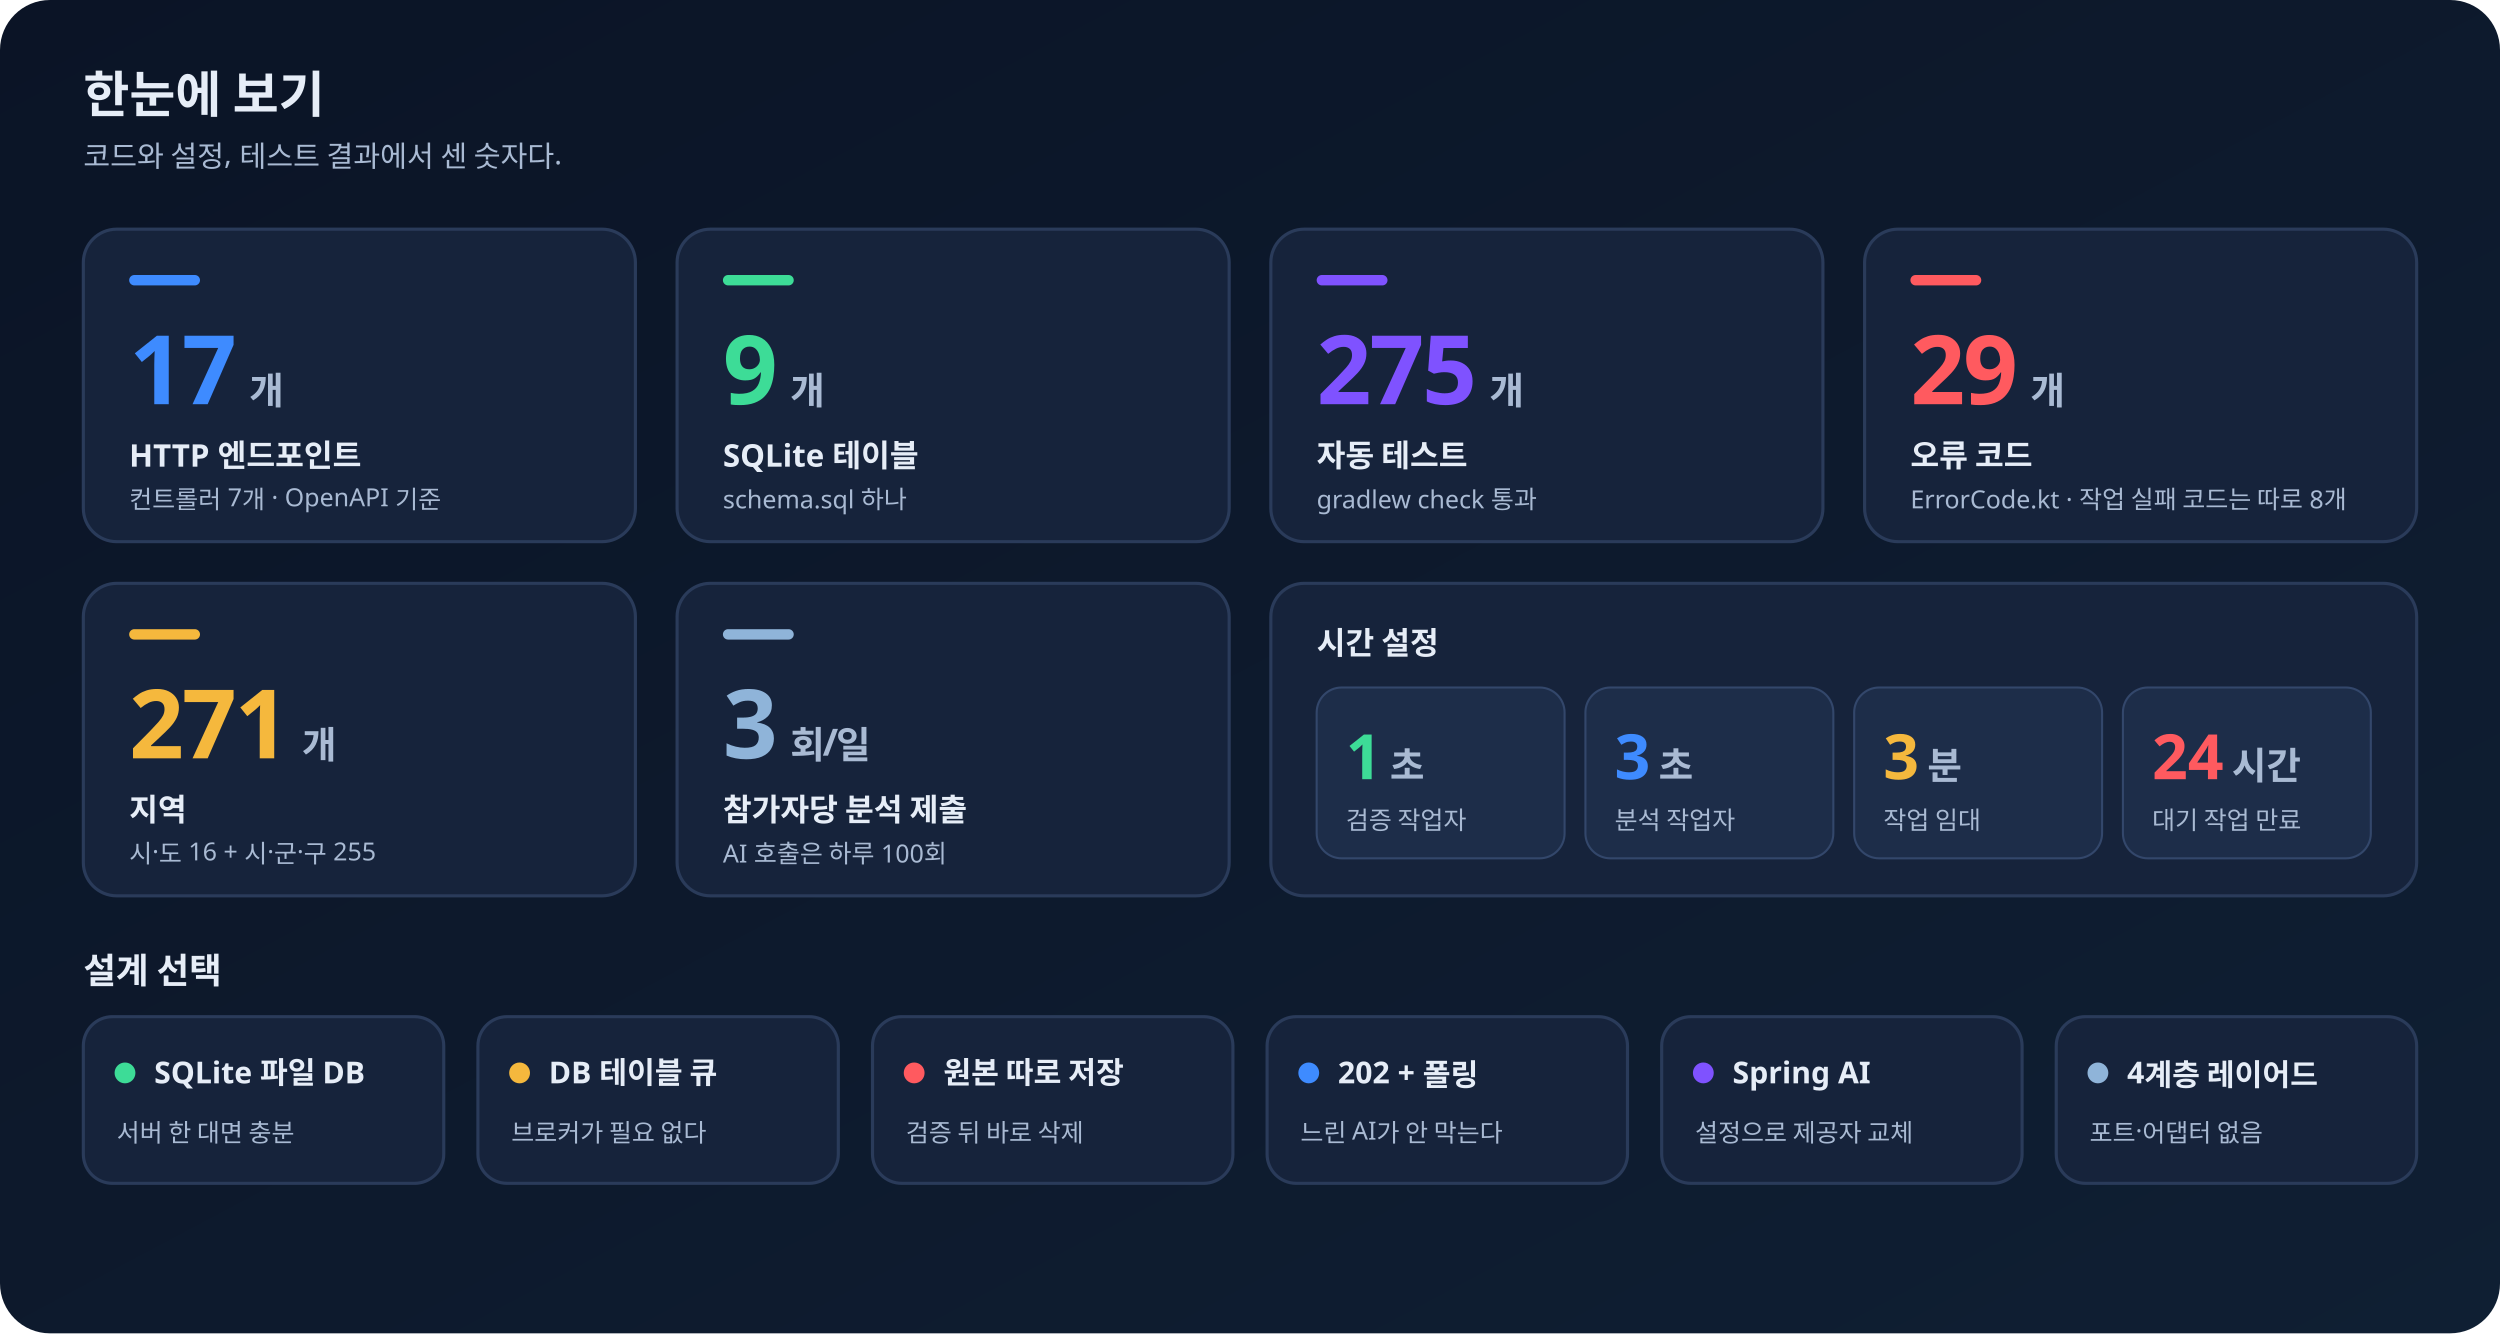
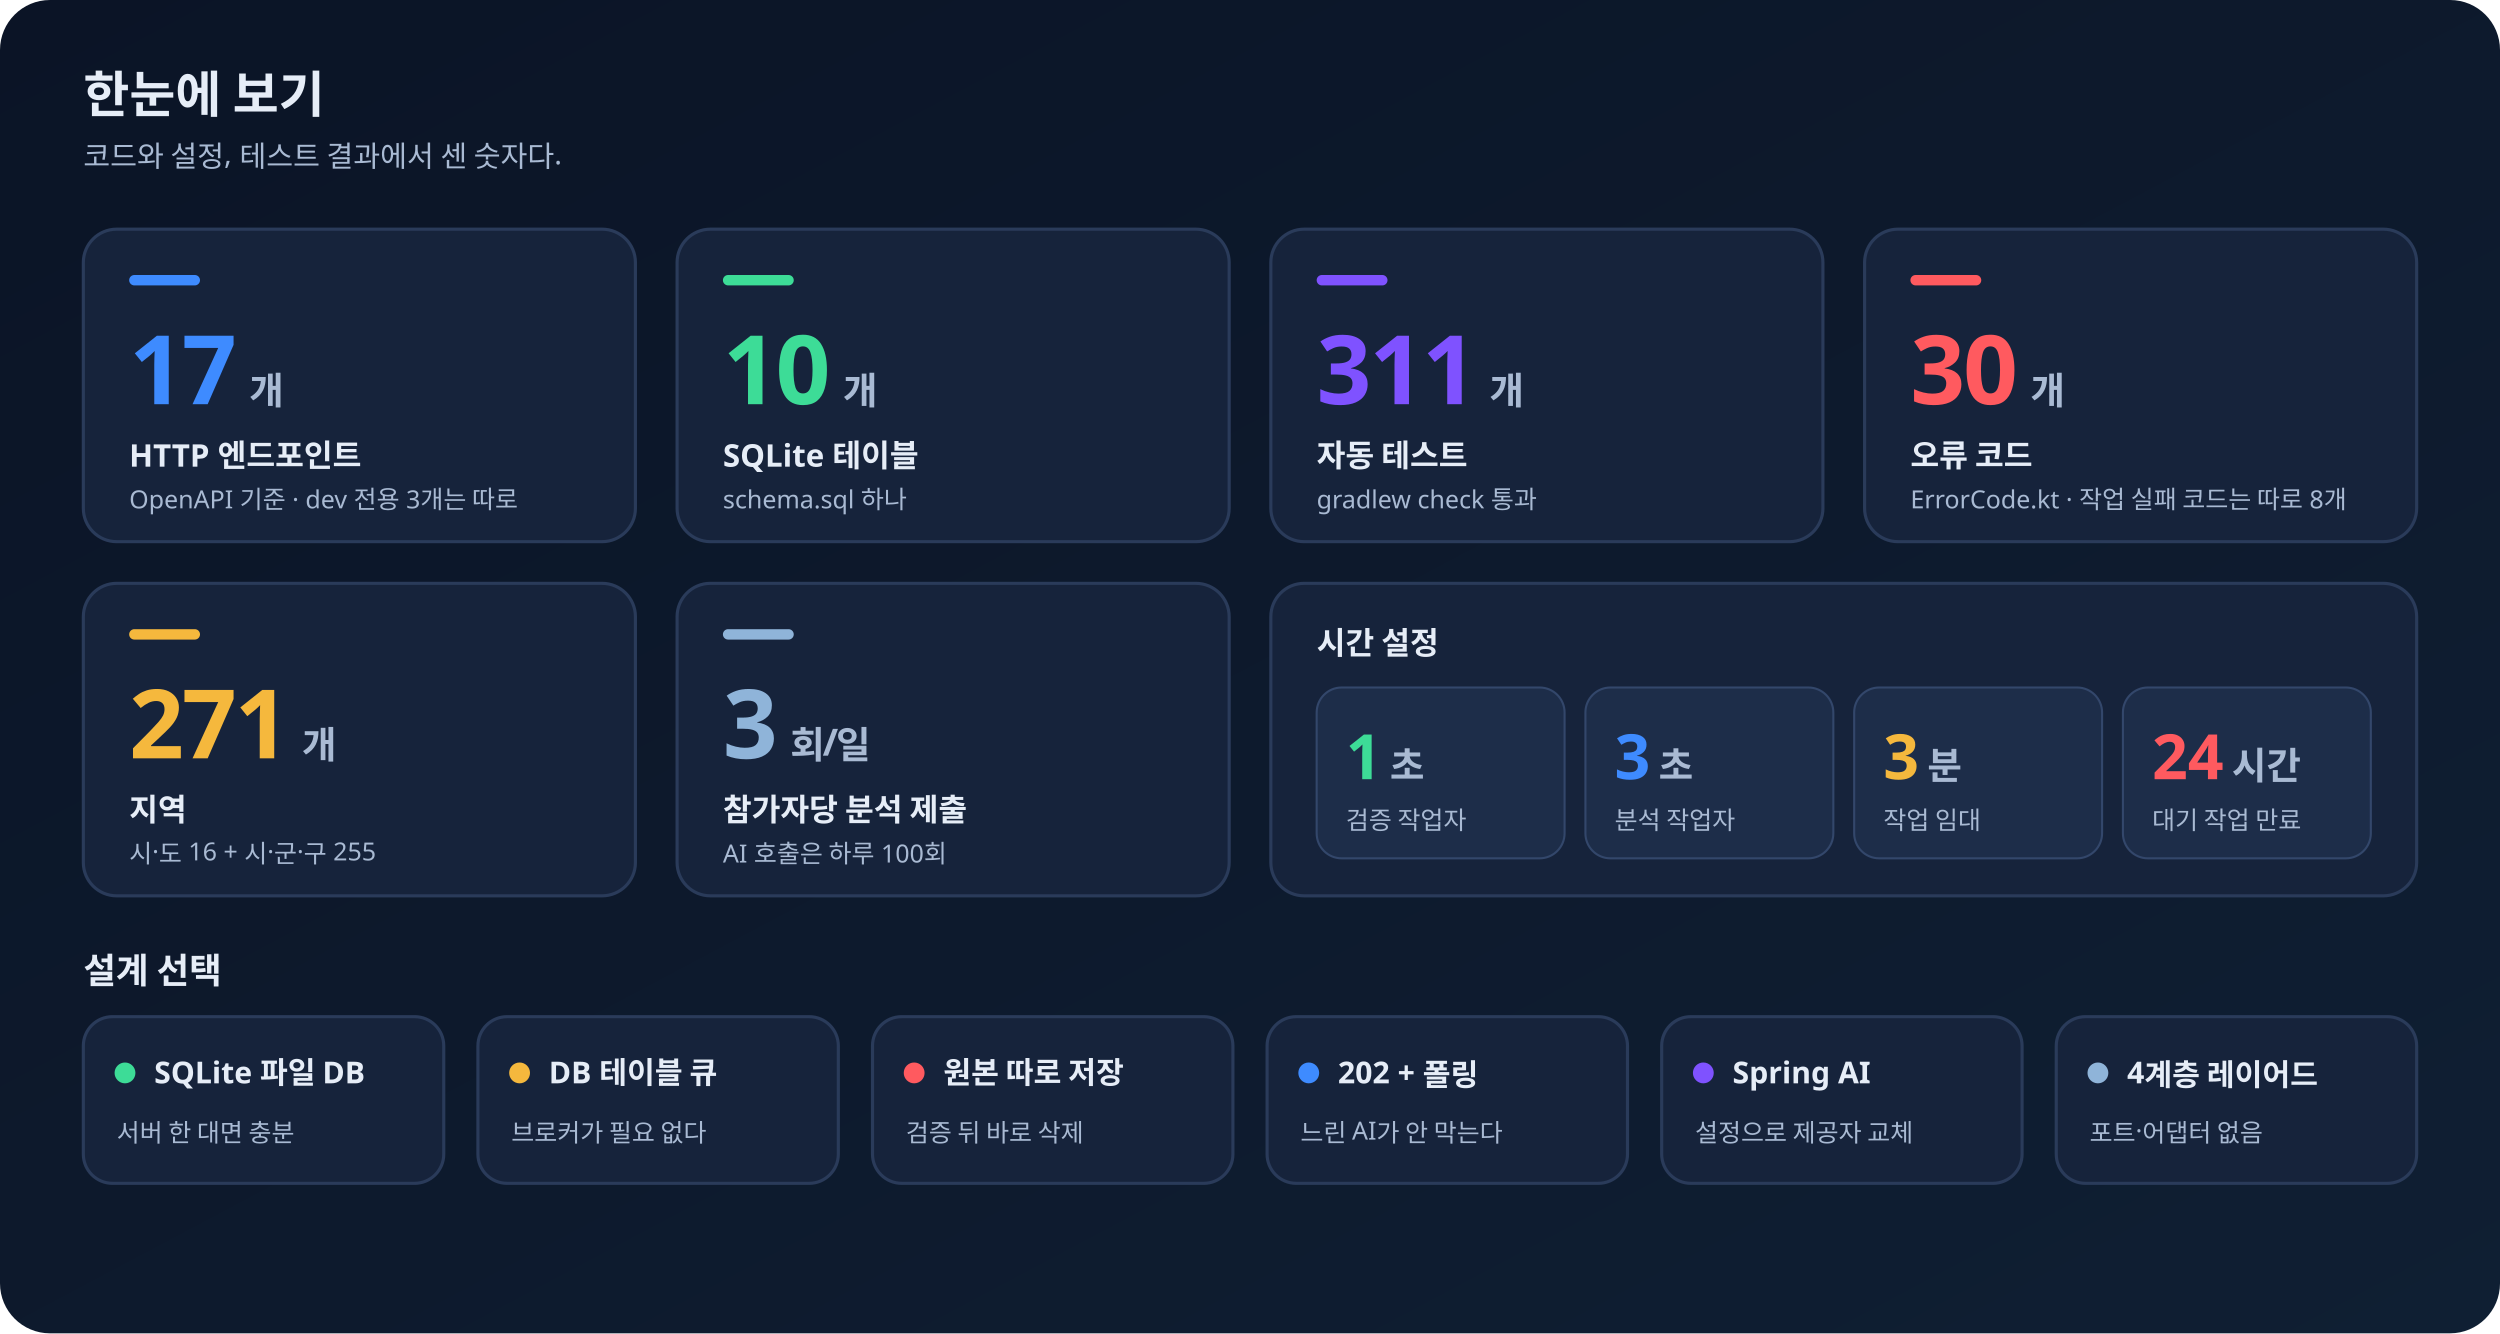
<svg xmlns="http://www.w3.org/2000/svg" viewBox="0 0 1200 640" width="1200" height="640" role="img" aria-label="한눈에 보기: 핵심 숫자와 설계 선택">
  <defs>
    <linearGradient id="bg" x1="0" y1="0" x2="1" y2="1">
      <stop offset="0" stop-color="#0B1426" />
      <stop offset="1" stop-color="#0F1F33" />
    </linearGradient>
    <style>
      text { font-family: Pretendard, 'Apple SD Gothic Neo', 'Noto Sans KR', 'Segoe UI', sans-serif; fill: #E6EDF7; }
      .t { font-size: 24px; font-weight: 800; }
      .h { font-size: 17px; font-weight: 700; }
      .s { font-size: 14px; fill: #A9BAD3; }
      .xs { font-size: 12px; fill: #A9BAD3; }
      .m { font-family: 'JetBrains Mono', 'D2Coding', Consolas, 'Courier New', monospace; }
      .card { fill: #16233B; stroke: #2A3B5A; stroke-width: 1.5; }
      .cell { fill: #1D2D49; stroke: #33476B; stroke-width: 1; }
      .big { font-size: 46px; font-weight: 800; letter-spacing: -1px; }
      .unit { font-size: 18px; font-weight: 700; fill: #A9BAD3; }
      .lb { font-size: 15px; font-weight: 700; }
      .mid { font-size: 30px; font-weight: 800; }
    </style>
  </defs>
  <rect width="1200" height="640" rx="24" fill="url(#bg)" />
  <text class="t" x="40" y="54">한눈에 보기</text>
  <text class="s" x="40" y="80">코드와 설정, 테스트 결과에서 센 숫자다.</text>
  <rect class="card" x="40" y="110" width="265" height="150" rx="16" />
  <rect x="62" y="132" width="34" height="5" rx="2.5" fill="#3E8BFF" />
  <text class="big" x="62" y="194" style="fill:#3E8BFF">17<tspan class="unit" dx="6">개</tspan>
  </text>
  <text class="lb" x="62" y="224">HTTP 엔드포인트</text>
-   <text class="xs" x="62" y="244">컨트롤러 7개 · OpenAPI 기준</text>
+   <text class="xs" x="62" y="244">OpenAPI 기준 · dev 전용 3개는 따로</text>
  <rect class="card" x="325" y="110" width="265" height="150" rx="16" />
  <rect x="347" y="132" width="34" height="5" rx="2.5" fill="#3DDC97" />
-   <text class="big" x="347" y="194" style="fill:#3DDC97">9<tspan class="unit" dx="6">개</tspan>
+   <text class="big" x="347" y="194" style="fill:#3DDC97">10<tspan class="unit" dx="6">개</tspan>
  </text>
  <text class="lb" x="347" y="224">SQLite 테이블</text>
  <text class="xs" x="347" y="244">schema.sql 하나</text>
  <rect class="card" x="610" y="110" width="265" height="150" rx="16" />
  <rect x="632" y="132" width="34" height="5" rx="2.5" fill="#7F52FF" />
-   <text class="big" x="632" y="194" style="fill:#7F52FF">275<tspan class="unit" dx="6">개</tspan>
+   <text class="big" x="632" y="194" style="fill:#7F52FF">311<tspan class="unit" dx="6">개</tspan>
  </text>
  <text class="lb" x="632" y="224">자동 테스트</text>
  <text class="xs" x="632" y="244">gradlew check 통과</text>
  <rect class="card" x="895" y="110" width="265" height="150" rx="16" />
  <rect x="917" y="132" width="34" height="5" rx="2.5" fill="#FF5A5F" />
-   <text class="big" x="917" y="194" style="fill:#FF5A5F">29<tspan class="unit" dx="6">개</tspan>
+   <text class="big" x="917" y="194" style="fill:#FF5A5F">30<tspan class="unit" dx="6">개</tspan>
  </text>
  <text class="lb" x="917" y="224">오류 코드</text>
  <text class="xs" x="917" y="244">ErrorCode.kt · 작업 실패 코드는 따로 8개</text>
  <rect class="card" x="40" y="280" width="265" height="150" rx="16" />
  <rect x="62" y="302" width="34" height="5" rx="2.5" fill="#F5B83D" />
  <text class="big" x="62" y="364" style="fill:#F5B83D">271<tspan class="unit" dx="6">개</tspan>
  </text>
  <text class="lb" x="62" y="394">지역</text>
  <text class="xs" x="62" y="414">시·도 16 + 시·군·구 255</text>
  <rect class="card" x="325" y="280" width="265" height="150" rx="16" />
  <rect x="347" y="302" width="34" height="5" rx="2.5" fill="#8FB4D9" />
  <text class="big" x="347" y="364" style="fill:#8FB4D9">3<tspan class="unit" dx="6">회/일</tspan>
  </text>
  <text class="lb" x="347" y="394">참가자당 분석 제출</text>
  <text class="xs" x="347" y="414">AI 호출은 하루 100회</text>
  <rect class="card" x="610" y="280" width="550" height="150" rx="16" />
  <text class="lb" x="632" y="314">시간 설정</text>
  <rect class="cell" x="632.0" y="330" width="119.0" height="82" rx="12" />
  <text class="mid" x="646.0" y="374" style="fill:#3DDC97">1<tspan class="unit" dx="4">초</tspan>
  </text>
  <text class="xs" x="646.0" y="398">검증 작업자</text>
  <rect class="cell" x="761.0" y="330" width="119.0" height="82" rx="12" />
  <text class="mid" x="775.0" y="374" style="fill:#3E8BFF">3<tspan class="unit" dx="4">초</tspan>
  </text>
  <text class="xs" x="775.0" y="398">분석 작업자</text>
  <rect class="cell" x="890.0" y="330" width="119.0" height="82" rx="12" />
  <text class="mid" x="904.0" y="374" style="fill:#F5B83D">3<tspan class="unit" dx="4">분</tspan>
  </text>
  <text class="xs" x="904.0" y="398">작업 임대</text>
  <rect class="cell" x="1019.0" y="330" width="119.0" height="82" rx="12" />
  <text class="mid" x="1033.0" y="374" style="fill:#FF5A5F">24<tspan class="unit" dx="4">시간</tspan>
  </text>
  <text class="xs" x="1033.0" y="398">대기 작업 만료</text>
  <text class="h" x="40" y="472">설계 선택</text>
  <rect class="card" x="40.0" y="488" width="173" height="80" rx="14" />
  <circle cx="60.0" cy="515" r="5" fill="#3DDC97" />
  <text class="lb" x="74.0" y="520" style="font-size:14.5px">SQLite 파일 DB</text>
  <text class="xs" x="56.0" y="548">서버 한 대면 충분</text>
  <rect class="card" x="229.4" y="488" width="173" height="80" rx="14" />
  <circle cx="249.4" cy="515" r="5" fill="#F5B83D" />
  <text class="lb" x="263.4" y="520" style="font-size:14.5px">DB 테이블 큐</text>
  <text class="xs" x="245.4" y="548">브로커가 필요 없다</text>
  <rect class="card" x="418.8" y="488" width="173" height="80" rx="14" />
  <circle cx="438.8" cy="515" r="5" fill="#FF5A5F" />
  <text class="lb" x="452.8" y="520" style="font-size:14.5px">원본 따로 저장</text>
  <text class="xs" x="434.8" y="548">검증 뒤 바로 삭제</text>
  <rect class="card" x="608.2" y="488" width="173" height="80" rx="14" />
  <circle cx="628.2" cy="515" r="5" fill="#3E8BFF" />
  <text class="lb" x="642.2" y="520" style="font-size:14.5px">202 + 폴링</text>
  <text class="xs" x="624.2" y="548">느린 AI가 안 막는다</text>
  <rect class="card" x="797.6" y="488" width="173" height="80" rx="14" />
  <circle cx="817.6" cy="515" r="5" fill="#7F52FF" />
  <text class="lb" x="831.6" y="520" style="font-size:14.5px">Spring AI</text>
  <text class="xs" x="813.6" y="548">설정으로 제공자 교체</text>
  <rect class="card" x="987.0" y="488" width="173" height="80" rx="14" />
  <circle cx="1007.0" cy="515" r="5" fill="#8FB4D9" />
  <text class="lb" x="1021.0" y="520" style="font-size:14.5px">4계층 레이어드</text>
  <text class="xs" x="1003.0" y="548">포트·어댑터 없음</text>
</svg>
